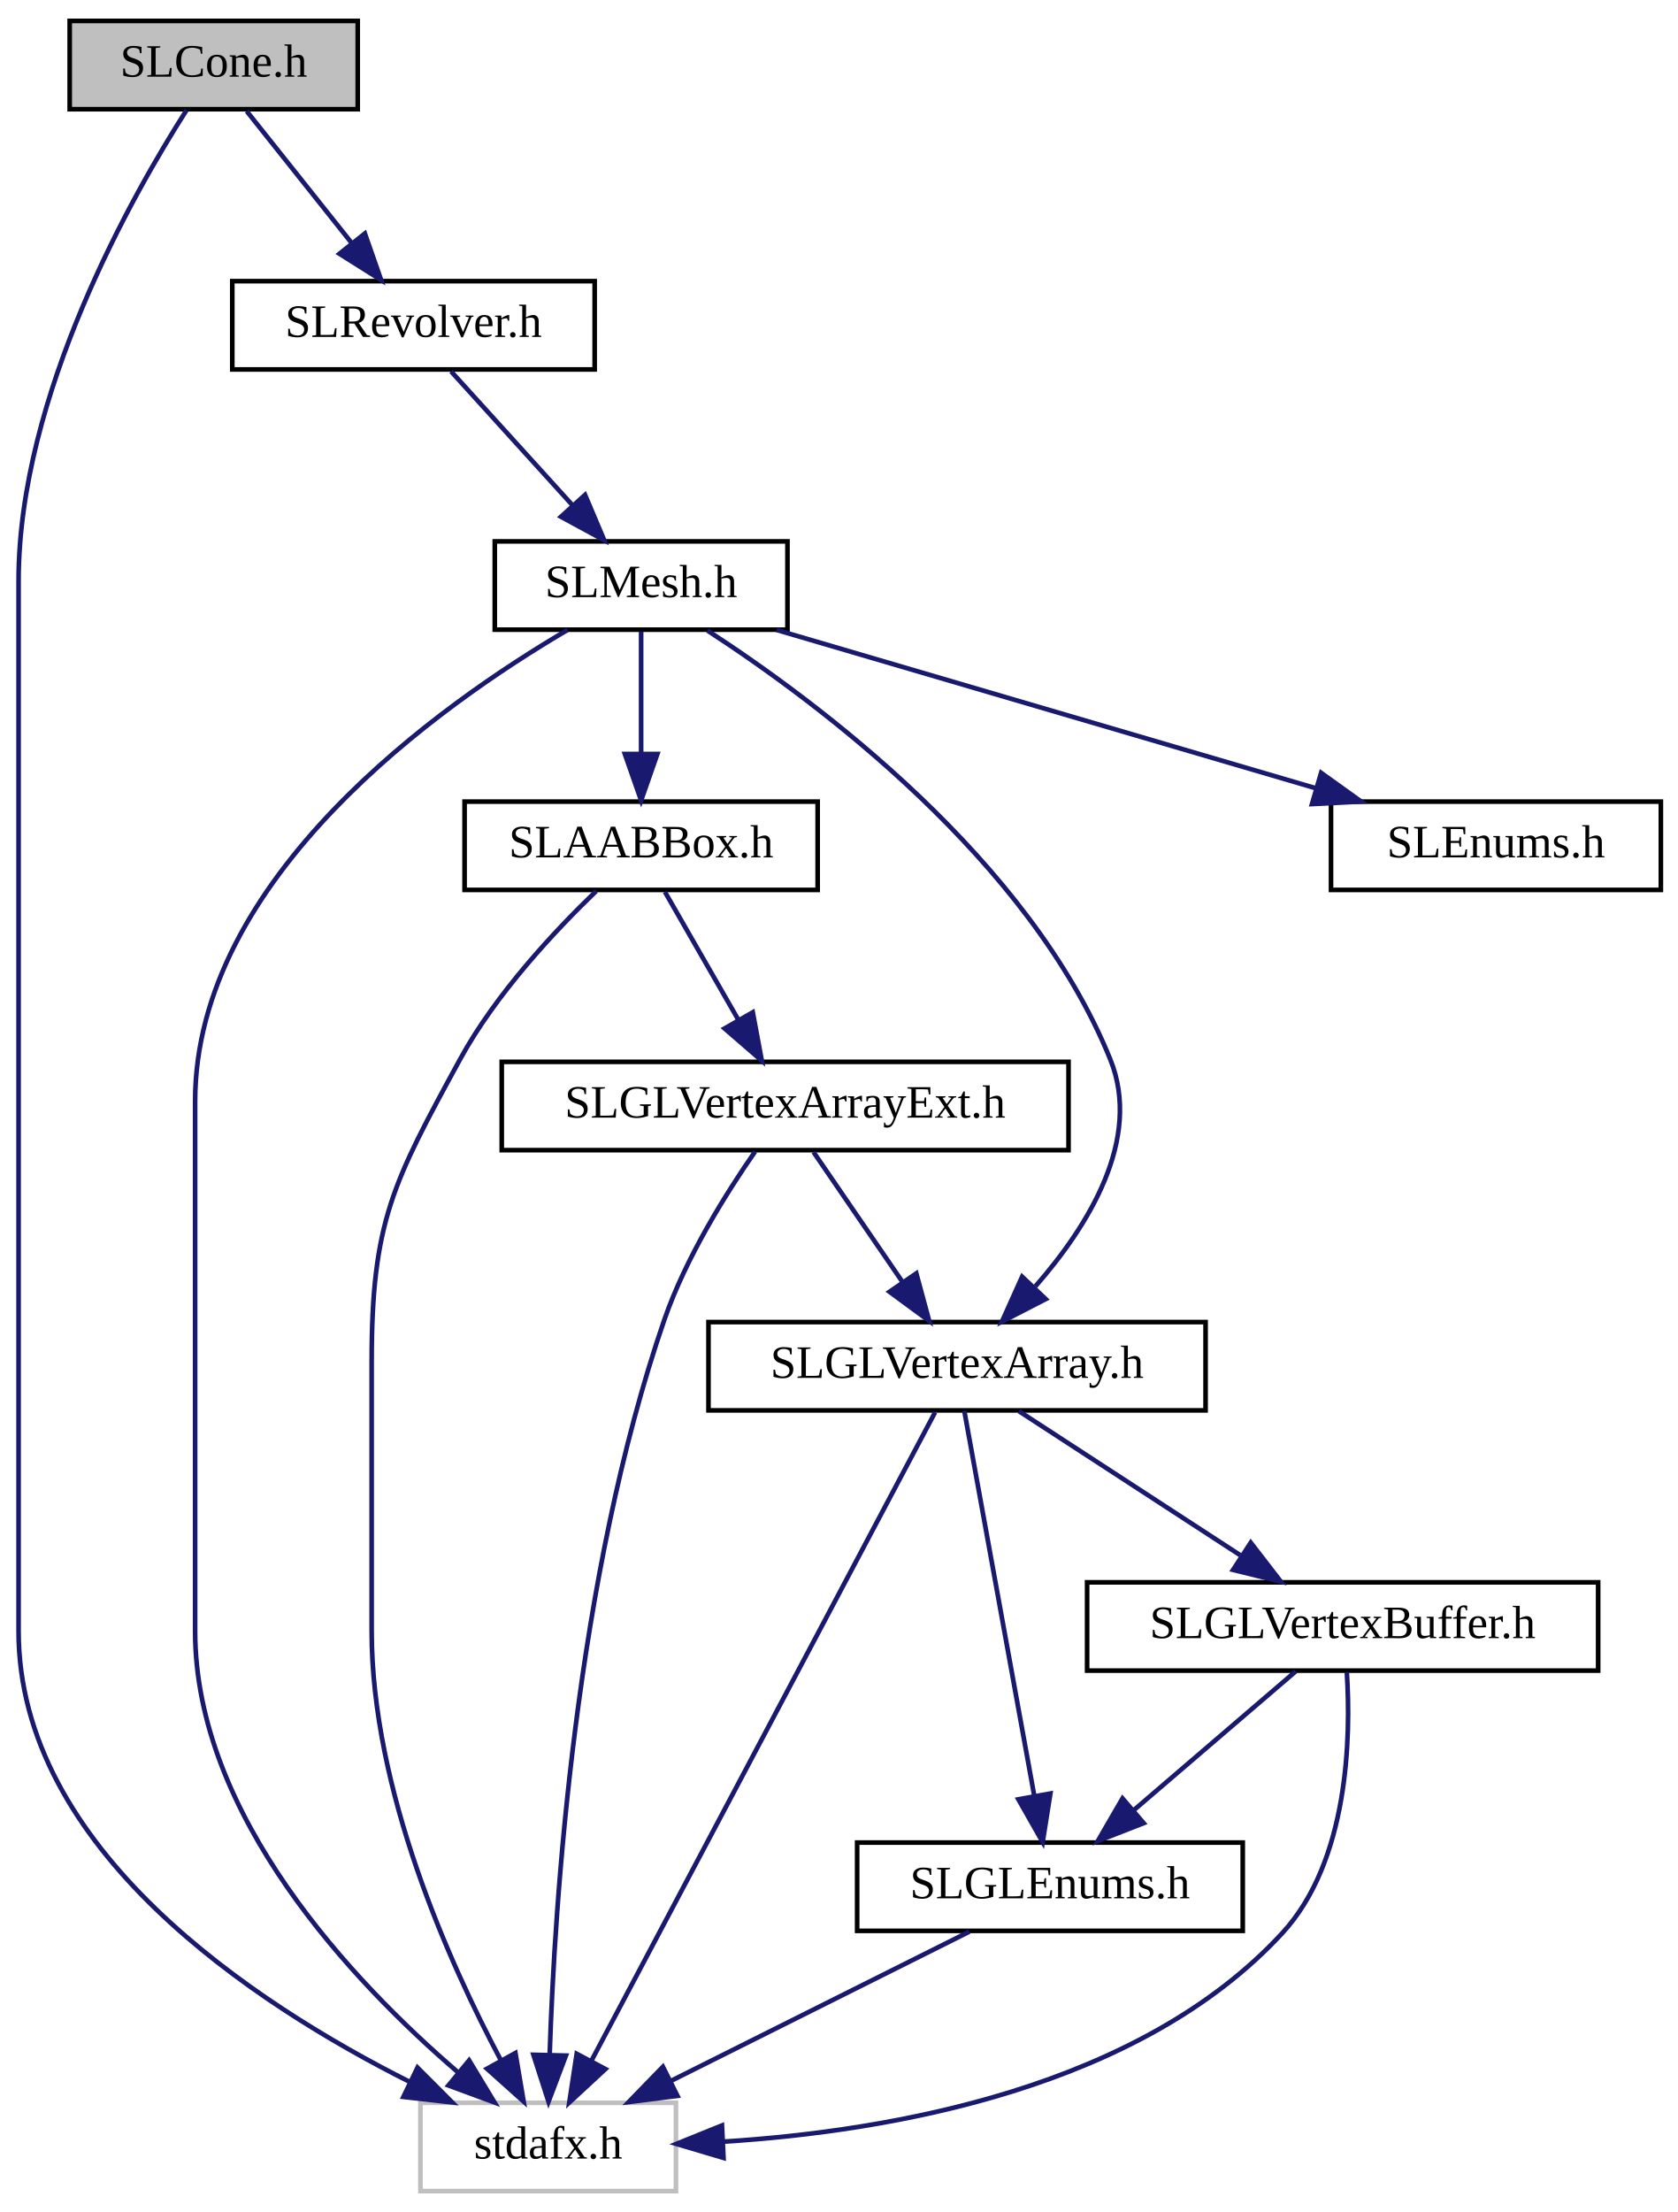
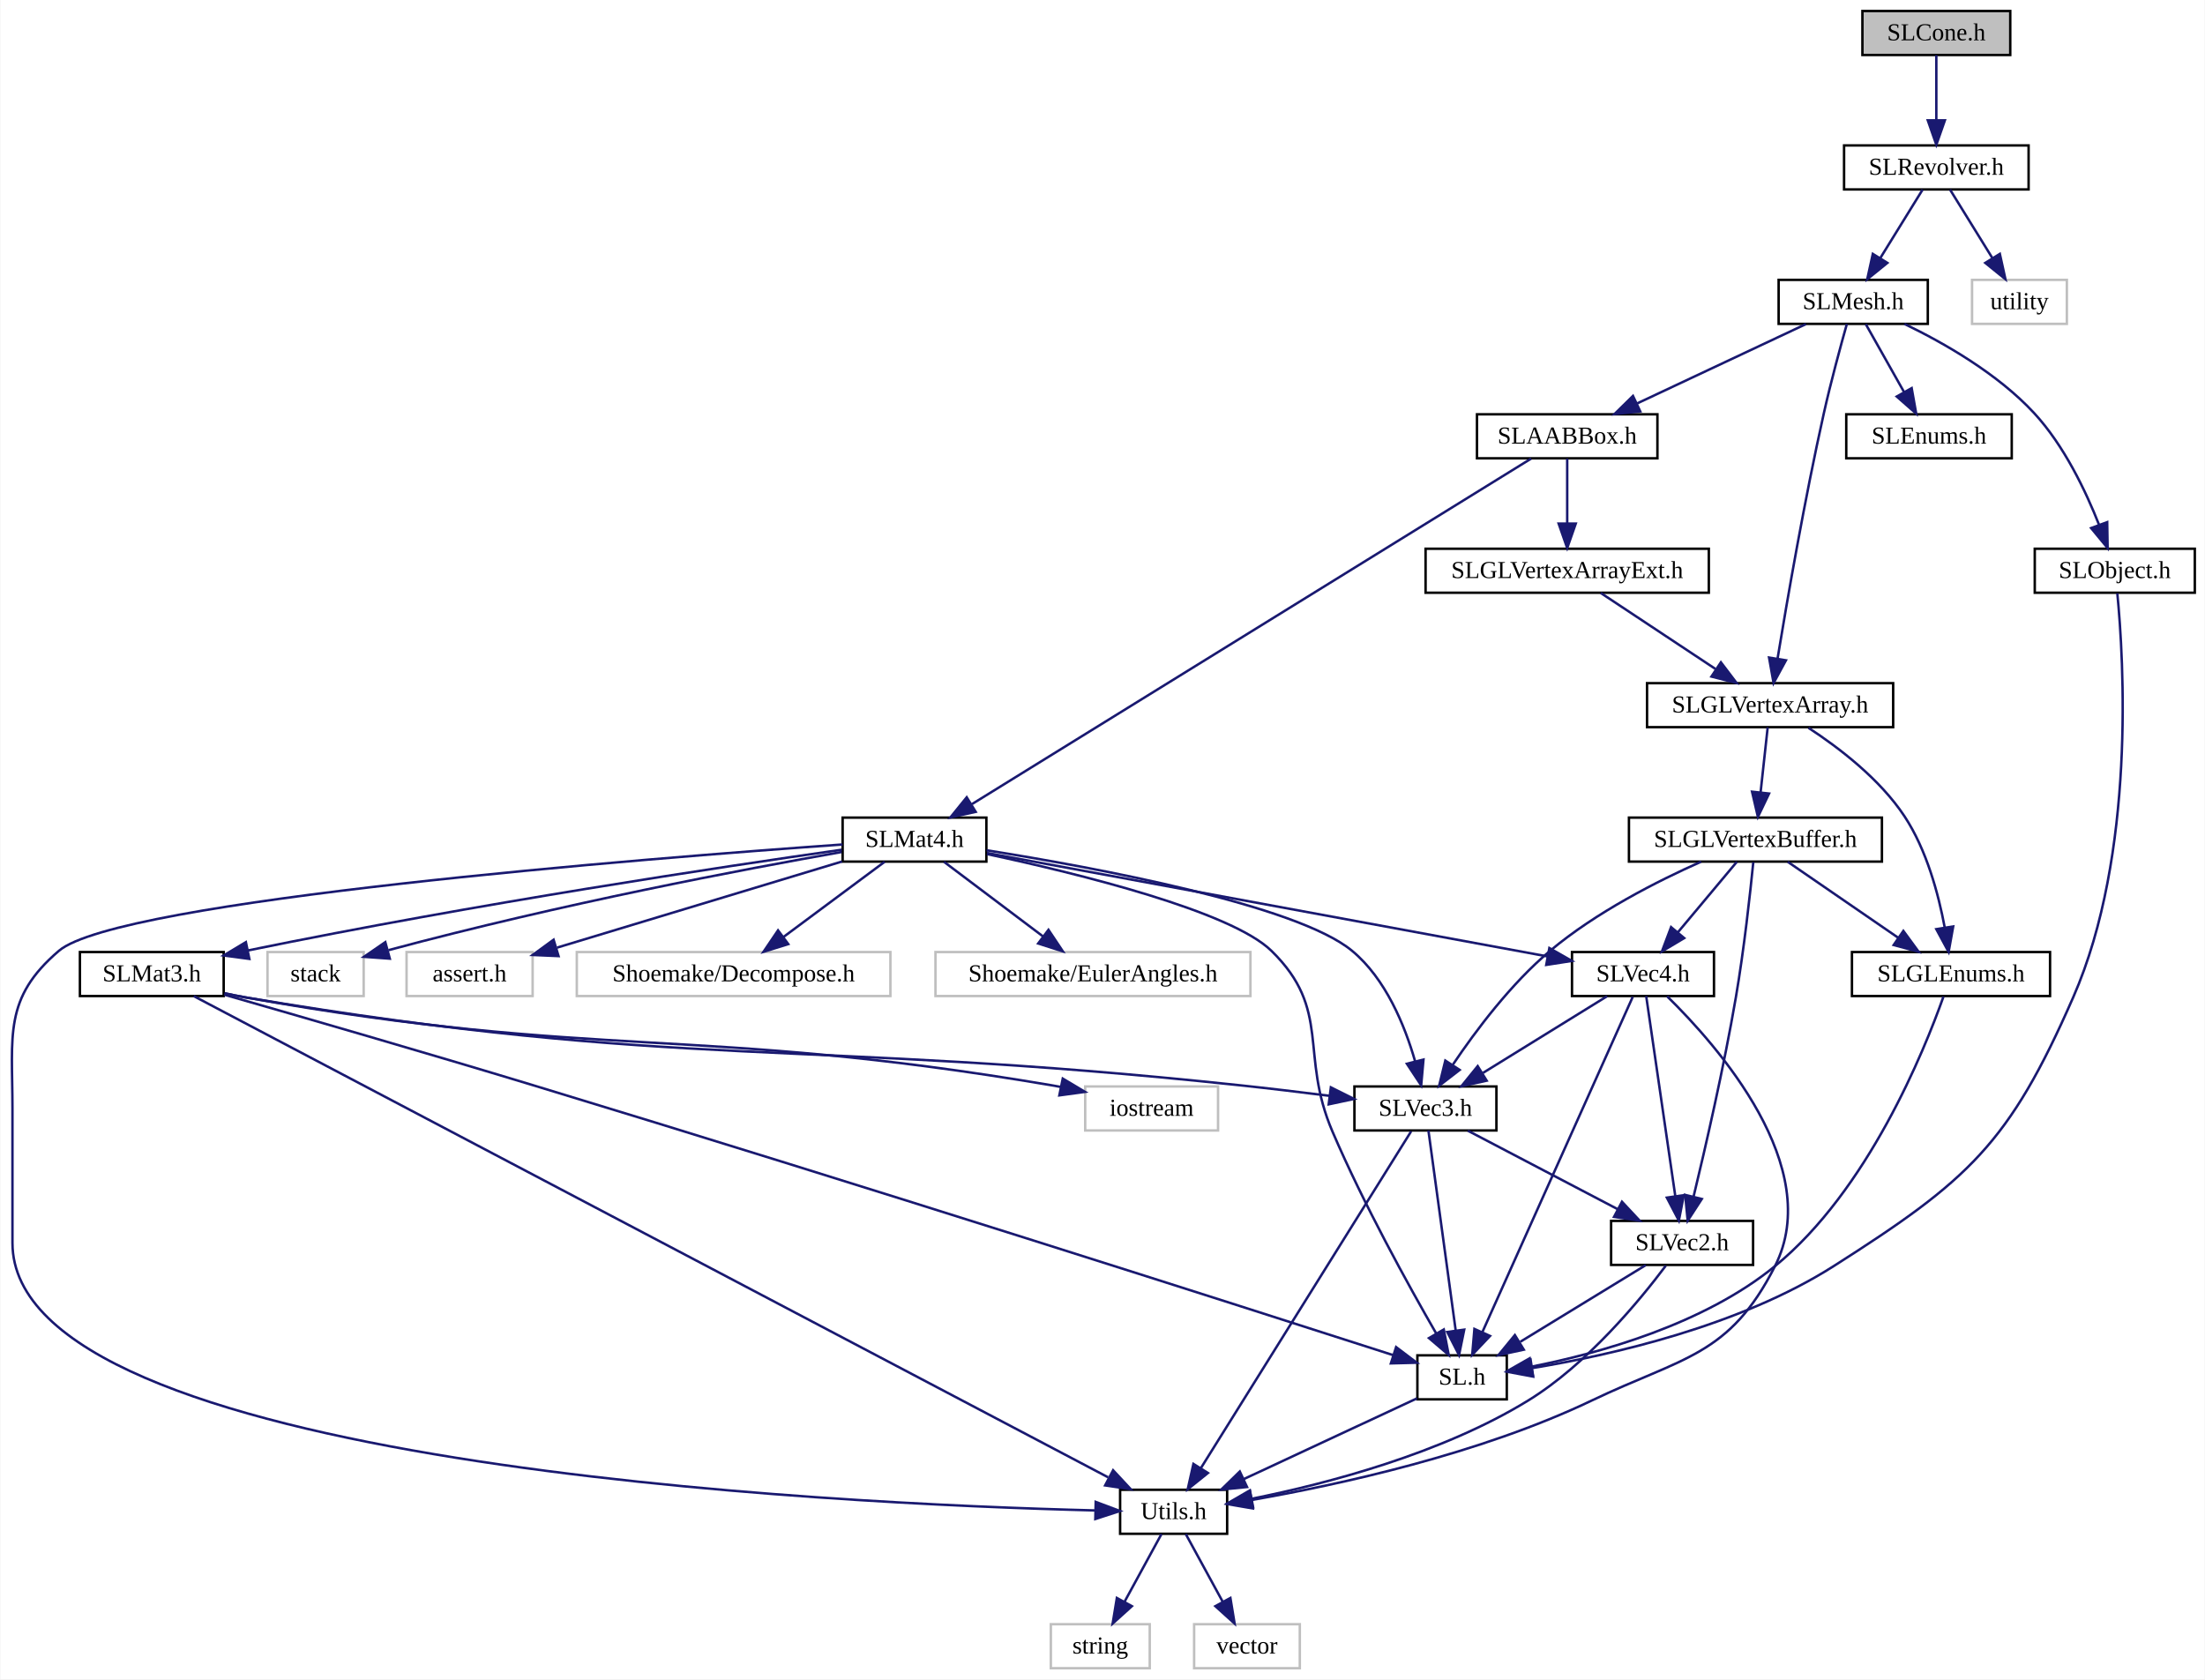
- <svg xmlns="http://www.w3.org/2000/svg" xmlns:xlink="http://www.w3.org/1999/xlink" width="361pt" height="476pt" viewBox="0.00 0.00 361.00 476.00">
-   <g id="graph1" class="graph" transform="scale(1 1) rotate(0) translate(4 472)">
-     <polygon fill="white" stroke="white" points="-4,5 -4,-472 358,-472 358,5 -4,5" />
+ <svg xmlns="http://www.w3.org/2000/svg" xmlns:xlink="http://www.w3.org/1999/xlink" width="902pt" height="687pt" viewBox="0.00 0.00 901.67 687.00">
+   <g id="graph0" class="graph" transform="scale(1 1) rotate(0) translate(4 683)">
+     <polygon fill="#ffffff" stroke="transparent" points="-4,4 -4,-683 897.668,-683 897.668,4 -4,4" />
    <g id="node1" class="node">
-       <polygon fill="#bfbfbf" stroke="black" points="11,-448.5 11,-467.5 73,-467.5 73,-448.5 11,-448.5" />
-       <text text-anchor="middle" x="42" y="-455.5" font-family="Arial.ttf" font-size="10.00">SLCone.h</text>
+       <g id="a_node1">
+         <a xlink:title=" ">
+           <polygon fill="#bfbfbf" stroke="#000000" points="757.693,-660.5 757.693,-678.5 818.17,-678.5 818.17,-660.5 757.693,-660.5" />
+           <text text-anchor="middle" x="787.931" y="-666.5" font-family="Arial.ttf" font-size="10.00" fill="#000000">SLCone.h</text>
+         </a>
+       </g>
+     </g>
+     <g id="node2" class="node">
+       <g id="a_node2">
+         <a xlink:href="_s_l_revolver_8h.html" target="_top" xlink:title=" ">
+           <polygon fill="#ffffff" stroke="#000000" points="750.19,-605.5 750.19,-623.5 825.673,-623.5 825.673,-605.5 750.19,-605.5" />
+           <text text-anchor="middle" x="787.931" y="-611.5" font-family="Arial.ttf" font-size="10.00" fill="#000000">SLRevolver.h</text>
+         </a>
+       </g>
+     </g>
+     <g id="edge1" class="edge">
+       <path fill="none" stroke="#191970" d="M787.931,-660.418C787.931,-653.216 787.931,-642.896 787.931,-633.863" />
+       <polygon fill="#191970" stroke="#191970" points="791.432,-633.779 787.931,-623.779 784.432,-633.779 791.432,-633.779" />
    </g>
    <g id="node3" class="node">
-       <polygon fill="white" stroke="#bfbfbf" points="86.5,-0.5 86.5,-19.5 141.5,-19.5 141.5,-0.5 86.5,-0.5" />
-       <text text-anchor="middle" x="114" y="-7.5" font-family="Arial.ttf" font-size="10.00">stdafx.h</text>
+       <g id="a_node3">
+         <a xlink:href="_s_l_mesh_8h.html" target="_top" xlink:title=" ">
+           <polygon fill="#ffffff" stroke="#000000" points="723.419,-550.5 723.419,-568.5 784.444,-568.5 784.444,-550.5 723.419,-550.5" />
+           <text text-anchor="middle" x="753.931" y="-556.5" font-family="Arial.ttf" font-size="10.00" fill="#000000">SLMesh.h</text>
+         </a>
+       </g>
    </g>
    <g id="edge2" class="edge">
-       <path fill="none" stroke="midnightblue" d="M36.16,-448.308C24.62,-430.261 0,-387.066 0,-347 0,-347 0,-347 0,-121 0,-74.115 50.551,-40.894 84.329,-23.93" />
-       <polygon fill="midnightblue" stroke="midnightblue" points="85.868,-27.074 93.356,-19.579 82.828,-20.769 85.868,-27.074" />
+       <path fill="none" stroke="#191970" d="M782.317,-605.418C777.62,-597.821 770.779,-586.753 764.989,-577.387" />
+       <polygon fill="#191970" stroke="#191970" points="767.903,-575.445 759.668,-568.779 761.949,-579.126 767.903,-575.445" />
+     </g>
+     <g id="node25" class="node">
+       <g id="a_node25">
+         <a xlink:title=" ">
+           <polygon fill="#ffffff" stroke="#bfbfbf" points="802.54,-550.5 802.54,-568.5 841.323,-568.5 841.323,-550.5 802.54,-550.5" />
+           <text text-anchor="middle" x="821.931" y="-556.5" font-family="Arial.ttf" font-size="10.00" fill="#000000">utility</text>
+         </a>
+       </g>
+     </g>
+     <g id="edge43" class="edge">
+       <path fill="none" stroke="#191970" d="M793.546,-605.418C798.242,-597.821 805.084,-586.753 810.874,-577.387" />
+       <polygon fill="#191970" stroke="#191970" points="813.914,-579.126 816.195,-568.779 807.96,-575.445 813.914,-579.126" />
+     </g>
+     <g id="node4" class="node">
+       <g id="a_node4">
+         <a xlink:href="_s_l_a_a_b_box_8h.html" target="_top" xlink:title=" ">
+           <polygon fill="#ffffff" stroke="#000000" points="600.025,-495.5 600.025,-513.5 673.838,-513.5 673.838,-495.5 600.025,-495.5" />
+           <text text-anchor="middle" x="636.931" y="-501.5" font-family="Arial.ttf" font-size="10.00" fill="#000000">SLAABBox.h</text>
+         </a>
+       </g>
+     </g>
+     <g id="edge3" class="edge">
+       <path fill="none" stroke="#191970" d="M734.611,-550.418C715.812,-541.581 687.023,-528.047 665.562,-517.959" />
+       <polygon fill="#191970" stroke="#191970" points="666.819,-514.682 656.28,-513.596 663.841,-521.017 666.819,-514.682" />
+     </g>
+     <g id="node6" class="node">
+       <g id="a_node6">
+         <a xlink:href="_s_l_g_l_vertex_array_8h.html" target="_top" xlink:title=" ">
+           <polygon fill="#ffffff" stroke="#000000" points="669.59,-385.5 669.59,-403.5 770.273,-403.5 770.273,-385.5 669.59,-385.5" />
+           <text text-anchor="middle" x="719.931" y="-391.5" font-family="Arial.ttf" font-size="10.00" fill="#000000">SLGLVertexArray.h</text>
+         </a>
+       </g>
+     </g>
+     <g id="edge40" class="edge">
+       <path fill="none" stroke="#191970" d="M751.338,-550.485C748.758,-541.341 744.783,-526.756 741.931,-514 734.06,-478.793 726.887,-437.296 722.993,-413.625" />
+       <polygon fill="#191970" stroke="#191970" points="726.413,-412.851 721.355,-403.542 719.504,-413.973 726.413,-412.851" />
+     </g>
+     <g id="node23" class="node">
+       <g id="a_node23">
+         <a xlink:href="_s_l_enums_8h.html" target="_top" xlink:title=" ">
+           <polygon fill="#ffffff" stroke="#000000" points="751.084,-495.5 751.084,-513.5 818.779,-513.5 818.779,-495.5 751.084,-495.5" />
+           <text text-anchor="middle" x="784.931" y="-501.5" font-family="Arial.ttf" font-size="10.00" fill="#000000">SLEnums.h</text>
+         </a>
+       </g>
+     </g>
+     <g id="edge39" class="edge">
+       <path fill="none" stroke="#191970" d="M759.05,-550.418C763.288,-542.9 769.441,-531.983 774.685,-522.68" />
+       <polygon fill="#191970" stroke="#191970" points="777.84,-524.21 779.701,-513.779 771.742,-520.772 777.84,-524.21" />
+     </g>
+     <g id="node24" class="node">
+       <g id="a_node24">
+         <a xlink:href="_s_l_object_8h.html" target="_top" xlink:title=" ">
+           <polygon fill="#ffffff" stroke="#000000" points="828.195,-440.5 828.195,-458.5 893.668,-458.5 893.668,-440.5 828.195,-440.5" />
+           <text text-anchor="middle" x="860.931" y="-446.5" font-family="Arial.ttf" font-size="10.00" fill="#000000">SLObject.h</text>
+         </a>
+       </g>
+     </g>
+     <g id="edge41" class="edge">
+       <path fill="none" stroke="#191970" d="M774.899,-550.472C791.017,-542.693 812.984,-530.168 827.931,-514 840.179,-500.752 849.062,-482.101 854.506,-468.26" />
+       <polygon fill="#191970" stroke="#191970" points="857.824,-469.377 857.997,-458.783 851.256,-466.957 857.824,-469.377" />
    </g>
    <g id="node5" class="node">
-       <a xlink:href="_s_l_revolver_8h.html" target="_top" xlink:title="SLRevolver.h">
-         <polygon fill="white" stroke="black" points="46,-392.5 46,-411.5 124,-411.5 124,-392.5 46,-392.5" />
-         <text text-anchor="middle" x="85" y="-399.5" font-family="Arial.ttf" font-size="10.00">SLRevolver.h</text>
-       </a>
+       <g id="a_node5">
+         <a xlink:href="_s_l_g_l_vertex_array_ext_8h.html" target="_top" xlink:title=" ">
+           <polygon fill="#ffffff" stroke="#000000" points="578.997,-440.5 578.997,-458.5 694.865,-458.5 694.865,-440.5 578.997,-440.5" />
+           <text text-anchor="middle" x="636.931" y="-446.5" font-family="Arial.ttf" font-size="10.00" fill="#000000">SLGLVertexArrayExt.h</text>
+         </a>
+       </g>
    </g>
    <g id="edge4" class="edge">
-       <path fill="none" stroke="midnightblue" d="M49.101,-448.083C55.237,-440.377 64.27,-429.033 71.739,-419.653" />
-       <polygon fill="midnightblue" stroke="midnightblue" points="74.54,-421.754 78.031,-411.751 69.064,-417.394 74.54,-421.754" />
+       <path fill="none" stroke="#191970" d="M636.931,-495.418C636.931,-488.216 636.931,-477.896 636.931,-468.863" />
+       <polygon fill="#191970" stroke="#191970" points="640.432,-468.779 636.931,-458.779 633.432,-468.779 640.432,-468.779" />
+     </g>
+     <g id="node16" class="node">
+       <g id="a_node16">
+         <a xlink:href="_s_l_mat4_8h.html" target="_top" xlink:title=" ">
+           <polygon fill="#ffffff" stroke="#000000" points="340.53,-330.5 340.53,-348.5 399.333,-348.5 399.333,-330.5 340.53,-330.5" />
+           <text text-anchor="middle" x="369.931" y="-336.5" font-family="Arial.ttf" font-size="10.00" fill="#000000">SLMat4.h</text>
+         </a>
+       </g>
+     </g>
+     <g id="edge25" class="edge">
+       <path fill="none" stroke="#191970" d="M622.196,-495.394C578.159,-468.18 447.269,-387.293 393.447,-354.032" />
+       <polygon fill="#191970" stroke="#191970" points="394.968,-350.858 384.621,-348.578 391.288,-356.812 394.968,-350.858" />
+     </g>
+     <g id="edge5" class="edge">
+       <path fill="none" stroke="#191970" d="M650.637,-440.418C663.372,-431.979 682.571,-419.257 697.533,-409.343" />
+       <polygon fill="#191970" stroke="#191970" points="699.803,-412.037 706.205,-403.596 695.936,-406.202 699.803,-412.037" />
    </g>
    <g id="node7" class="node">
-       <a xlink:href="_s_l_mesh_8h.html" target="_top" xlink:title="SLMesh.h">
-         <polygon fill="white" stroke="black" points="102.5,-336.5 102.5,-355.5 165.5,-355.5 165.5,-336.5 102.5,-336.5" />
-         <text text-anchor="middle" x="134" y="-343.5" font-family="Arial.ttf" font-size="10.00">SLMesh.h</text>
-       </a>
+       <g id="a_node7">
+         <a xlink:href="_s_l_g_l_enums_8h.html" target="_top" xlink:title=" ">
+           <polygon fill="#ffffff" stroke="#000000" points="753.414,-275.5 753.414,-293.5 834.448,-293.5 834.448,-275.5 753.414,-275.5" />
+           <text text-anchor="middle" x="793.931" y="-281.5" font-family="Arial.ttf" font-size="10.00" fill="#000000">SLGLEnums.h</text>
+         </a>
+       </g>
    </g>
    <g id="edge6" class="edge">
-       <path fill="none" stroke="midnightblue" d="M93.091,-392.083C100.155,-384.298 110.588,-372.801 119.149,-363.367" />
-       <polygon fill="midnightblue" stroke="midnightblue" points="121.931,-365.509 126.059,-355.751 116.747,-360.805 121.931,-365.509" />
+       <path fill="none" stroke="#191970" d="M735.647,-385.214C748.029,-377.126 764.833,-364.311 774.931,-349 783.97,-335.296 788.812,-317.185 791.34,-303.644" />
+       <polygon fill="#191970" stroke="#191970" points="794.832,-303.969 792.961,-293.541 787.921,-302.86 794.832,-303.969" />
+     </g>
+     <g id="node12" class="node">
+       <g id="a_node12">
+         <a xlink:href="_s_l_g_l_vertex_buffer_8h.html" target="_top" xlink:title=" ">
+           <polygon fill="#ffffff" stroke="#000000" points="662.189,-330.5 662.189,-348.5 765.674,-348.5 765.674,-330.5 662.189,-330.5" />
+           <text text-anchor="middle" x="713.931" y="-336.5" font-family="Arial.ttf" font-size="10.00" fill="#000000">SLGLVertexBuffer.h</text>
+         </a>
+       </g>
+     </g>
+     <g id="edge11" class="edge">
+       <path fill="none" stroke="#191970" d="M718.941,-385.418C718.155,-378.216 717.029,-367.896 716.044,-358.863" />
+       <polygon fill="#191970" stroke="#191970" points="719.508,-358.341 714.944,-348.779 712.549,-359.1 719.508,-358.341" />
+     </g>
+     <g id="node8" class="node">
+       <g id="a_node8">
+         <a xlink:href="_s_l_8h.html" target="_top" xlink:title=" ">
+           <polygon fill="#ffffff" stroke="#000000" points="575.646,-110.5 575.646,-128.5 612.217,-128.5 612.217,-110.5 575.646,-110.5" />
+           <text text-anchor="middle" x="593.931" y="-116.5" font-family="Arial.ttf" font-size="10.00" fill="#000000">SL.h</text>
+         </a>
+       </g>
+     </g>
+     <g id="edge7" class="edge">
+       <path fill="none" stroke="#191970" d="M790.847,-275.255C782.971,-253.023 760.008,-196.109 721.931,-165 692.781,-141.183 650.223,-129.378 622.308,-123.865" />
+       <polygon fill="#191970" stroke="#191970" points="622.851,-120.406 612.385,-122.048 621.591,-127.291 622.851,-120.406" />
+     </g>
+     <g id="node9" class="node">
+       <g id="a_node9">
+         <a xlink:href="_utils_8h.html" target="_top" xlink:title=" ">
+           <polygon fill="#ffffff" stroke="#000000" points="454.04,-55.5 454.04,-73.5 497.823,-73.5 497.823,-55.5 454.04,-55.5" />
+           <text text-anchor="middle" x="475.931" y="-61.5" font-family="Arial.ttf" font-size="10.00" fill="#000000">Utils.h</text>
+         </a>
+       </g>
    </g>
    <g id="edge8" class="edge">
-       <path fill="none" stroke="midnightblue" d="M118.148,-336.439C90.881,-320.425 38,-283.16 38,-235 38,-235 38,-235 38,-121 38,-81.276 71.964,-45.505 94.482,-26.154" />
-       <polygon fill="midnightblue" stroke="midnightblue" points="96.975,-28.634 102.457,-19.567 92.518,-23.236 96.975,-28.634" />
+       <path fill="none" stroke="#191970" d="M575.494,-110.906C556.522,-102.064 526.705,-88.166 504.642,-77.882" />
+       <polygon fill="#191970" stroke="#191970" points="505.959,-74.635 495.417,-73.582 503.002,-80.979 505.959,-74.635" />
    </g>
    <g id="node10" class="node">
-       <a xlink:href="_s_l_a_a_b_box_8h.html" target="_top" xlink:title="SLAABBox.h">
-         <polygon fill="white" stroke="black" points="96,-280.5 96,-299.5 172,-299.5 172,-280.5 96,-280.5" />
-         <text text-anchor="middle" x="134" y="-287.5" font-family="Arial.ttf" font-size="10.00">SLAABBox.h</text>
-       </a>
+       <g id="a_node10">
+         <a xlink:title=" ">
+           <polygon fill="#ffffff" stroke="#bfbfbf" points="425.705,-.5 425.705,-18.5 466.158,-18.5 466.158,-.5 425.705,-.5" />
+           <text text-anchor="middle" x="445.931" y="-6.5" font-family="Arial.ttf" font-size="10.00" fill="#000000">string</text>
+         </a>
+       </g>
+     </g>
+     <g id="edge9" class="edge">
+       <path fill="none" stroke="#191970" d="M470.978,-55.418C466.877,-47.9 460.922,-36.983 455.848,-27.68" />
+       <polygon fill="#191970" stroke="#191970" points="458.854,-25.882 450.993,-18.779 452.709,-29.234 458.854,-25.882" />
+     </g>
+     <g id="node11" class="node">
+       <g id="a_node11">
+         <a xlink:title=" ">
+           <polygon fill="#ffffff" stroke="#bfbfbf" points="484.316,-.5 484.316,-18.5 527.547,-18.5 527.547,-.5 484.316,-.5" />
+           <text text-anchor="middle" x="505.931" y="-6.5" font-family="Arial.ttf" font-size="10.00" fill="#000000">vector</text>
+         </a>
+       </g>
    </g>
    <g id="edge10" class="edge">
-       <path fill="none" stroke="midnightblue" d="M134,-336.083C134,-329.006 134,-318.861 134,-309.986" />
-       <polygon fill="midnightblue" stroke="midnightblue" points="137.5,-309.751 134,-299.751 130.5,-309.751 137.5,-309.751" />
-     </g>
-     <g id="node16" class="node">
-       <a xlink:href="_s_l_g_l_vertex_array_8h.html" target="_top" xlink:title="SLGLVertexArray.h">
-         <polygon fill="white" stroke="black" points="148.5,-168.5 148.5,-187.5 255.5,-187.5 255.5,-168.5 148.5,-168.5" />
-         <text text-anchor="middle" x="202" y="-175.5" font-family="Arial.ttf" font-size="10.00">SLGLVertexArray.h</text>
-       </a>
+       <path fill="none" stroke="#191970" d="M480.885,-55.418C484.986,-47.9 490.941,-36.983 496.015,-27.68" />
+       <polygon fill="#191970" stroke="#191970" points="499.154,-29.234 500.87,-18.779 493.009,-25.882 499.154,-29.234" />
+     </g>
+     <g id="edge12" class="edge">
+       <path fill="none" stroke="#191970" d="M727.142,-330.418C739.417,-321.979 757.921,-309.257 772.342,-299.343" />
+       <polygon fill="#191970" stroke="#191970" points="774.444,-302.145 780.701,-293.596 770.478,-296.377 774.444,-302.145" />
+     </g>
+     <g id="node13" class="node">
+       <g id="a_node13">
+         <a xlink:href="_s_l_vec2_8h.html" target="_top" xlink:title=" ">
+           <polygon fill="#ffffff" stroke="#000000" points="654.891,-165.5 654.891,-183.5 712.971,-183.5 712.971,-165.5 654.891,-165.5" />
+           <text text-anchor="middle" x="683.931" y="-171.5" font-family="Arial.ttf" font-size="10.00" fill="#000000">SLVec2.h</text>
+         </a>
+       </g>
+     </g>
+     <g id="edge13" class="edge">
+       <path fill="none" stroke="#191970" d="M713.057,-330.275C711.806,-317.721 709.28,-294.575 705.931,-275 701.026,-246.331 693.46,-213.469 688.602,-193.35" />
+       <polygon fill="#191970" stroke="#191970" points="691.991,-192.473 686.216,-183.59 685.191,-194.136 691.991,-192.473" />
+     </g>
+     <g id="node14" class="node">
+       <g id="a_node14">
+         <a xlink:href="_s_l_vec3_8h.html" target="_top" xlink:title=" ">
+           <polygon fill="#ffffff" stroke="#000000" points="549.891,-220.5 549.891,-238.5 607.971,-238.5 607.971,-220.5 549.891,-220.5" />
+           <text text-anchor="middle" x="578.931" y="-226.5" font-family="Arial.ttf" font-size="10.00" fill="#000000">SLVec3.h</text>
+         </a>
+       </g>
+     </g>
+     <g id="edge16" class="edge">
+       <path fill="none" stroke="#191970" d="M691.727,-330.473C673.859,-322.535 648.72,-309.796 629.931,-294 613.951,-280.565 599.584,-261.429 590.203,-247.492" />
+       <polygon fill="#191970" stroke="#191970" points="592.937,-245.276 584.547,-238.807 587.072,-249.096 592.937,-245.276" />
+     </g>
+     <g id="node15" class="node">
+       <g id="a_node15">
+         <a xlink:href="_s_l_vec4_8h.html" target="_top" xlink:title=" ">
+           <polygon fill="#ffffff" stroke="#000000" points="638.891,-275.5 638.891,-293.5 696.971,-293.5 696.971,-275.5 638.891,-275.5" />
+           <text text-anchor="middle" x="667.931" y="-281.5" font-family="Arial.ttf" font-size="10.00" fill="#000000">SLVec4.h</text>
+         </a>
+       </g>
+     </g>
+     <g id="edge20" class="edge">
+       <path fill="none" stroke="#191970" d="M706.335,-330.418C699.783,-322.583 690.143,-311.058 682.161,-301.514" />
+       <polygon fill="#191970" stroke="#191970" points="684.793,-299.205 675.692,-293.779 679.423,-303.696 684.793,-299.205" />
+     </g>
+     <g id="edge14" class="edge">
+       <path fill="none" stroke="#191970" d="M669.07,-165.418C655.13,-156.899 634.049,-144.017 617.761,-134.063" />
+       <polygon fill="#191970" stroke="#191970" points="619.173,-130.824 608.815,-128.596 615.523,-136.797 619.173,-130.824" />
+     </g>
+     <g id="edge15" class="edge">
+       <path fill="none" stroke="#191970" d="M677.268,-165.184C666.809,-151.218 645.21,-124.906 620.931,-110 585.532,-88.267 538.833,-76.056 508.12,-69.876" />
+       <polygon fill="#191970" stroke="#191970" points="508.447,-66.375 497.968,-67.935 507.133,-73.25 508.447,-66.375" />
+     </g>
+     <g id="edge17" class="edge">
+       <path fill="none" stroke="#191970" d="M580.159,-220.498C582.587,-202.691 588.051,-162.623 591.32,-138.651" />
+       <polygon fill="#191970" stroke="#191970" points="594.804,-139.007 592.687,-128.626 587.868,-138.061 594.804,-139.007" />
+     </g>
+     <g id="edge19" class="edge">
+       <path fill="none" stroke="#191970" d="M573.098,-220.156C556.527,-193.61 508.96,-117.41 487.128,-82.437" />
+       <polygon fill="#191970" stroke="#191970" points="489.965,-80.371 481.7,-73.741 484.027,-84.078 489.965,-80.371" />
+     </g>
+     <g id="edge18" class="edge">
+       <path fill="none" stroke="#191970" d="M596.27,-220.418C612.913,-211.7 638.281,-198.412 657.452,-188.37" />
+       <polygon fill="#191970" stroke="#191970" points="659.333,-191.336 666.567,-183.596 656.085,-185.135 659.333,-191.336" />
+     </g>
+     <g id="edge21" class="edge">
+       <path fill="none" stroke="#191970" d="M663.741,-275.156C651.886,-248.724 617.952,-173.06 602.178,-137.887" />
+       <polygon fill="#191970" stroke="#191970" points="605.362,-136.434 598.076,-128.741 598.975,-139.298 605.362,-136.434" />
+     </g>
+     <g id="edge24" class="edge">
+       <path fill="none" stroke="#191970" d="M677.816,-275.376C698.421,-255.206 742.41,-205.413 721.931,-165 703.247,-128.128 684.216,-127.846 646.931,-110 601.227,-88.125 543.433,-75.55 508.1,-69.372" />
+       <polygon fill="#191970" stroke="#191970" points="508.336,-65.863 497.894,-67.657 507.175,-72.766 508.336,-65.863" />
+     </g>
+     <g id="edge22" class="edge">
+       <path fill="none" stroke="#191970" d="M669.241,-275.498C671.831,-257.691 677.659,-217.623 681.146,-193.651" />
+       <polygon fill="#191970" stroke="#191970" points="684.628,-194.026 682.604,-183.626 677.701,-193.018 684.628,-194.026" />
+     </g>
+     <g id="edge23" class="edge">
+       <path fill="none" stroke="#191970" d="M653.235,-275.418C639.45,-266.899 618.604,-254.017 602.496,-244.063" />
+       <polygon fill="#191970" stroke="#191970" points="603.996,-240.875 593.65,-238.596 600.317,-246.83 603.996,-240.875" />
+     </g>
+     <g id="edge26" class="edge">
+       <path fill="none" stroke="#191970" d="M399.54,-333.592C437.188,-325.533 499.311,-310.231 515.931,-294 540.768,-269.745 527.236,-251.899 540.931,-220 553.714,-190.229 571.911,-157.289 583.313,-137.502" />
+       <polygon fill="#191970" stroke="#191970" points="586.444,-139.081 588.452,-128.678 580.395,-135.558 586.444,-139.081" />
+     </g>
+     <g id="edge28" class="edge">
+       <path fill="none" stroke="#191970" d="M340.475,-337.504C260.592,-331.838 44.191,-314.717 19.931,-294 -2.794,-274.593 .931,-259.385 .931,-229.5 .931,-229.5 .931,-229.5 .931,-174.5 .931,-83.354 337.071,-67.714 443.811,-65.045" />
+       <polygon fill="#191970" stroke="#191970" points="444.056,-68.541 453.974,-64.814 443.897,-61.542 444.056,-68.541" />
+     </g>
+     <g id="edge34" class="edge">
+       <path fill="none" stroke="#191970" d="M399.42,-335.137C444.133,-328.013 526.283,-312.776 548.931,-294 562.72,-282.569 570.514,-263.388 574.68,-248.908" />
+       <polygon fill="#191970" stroke="#191970" points="578.138,-249.51 577.198,-238.957 571.352,-247.793 578.138,-249.51" />
+     </g>
+     <g id="edge35" class="edge">
+       <path fill="none" stroke="#191970" d="M399.594,-334.025C453.73,-324.034 568.521,-302.848 628.915,-291.701" />
+       <polygon fill="#191970" stroke="#191970" points="629.629,-295.128 638.828,-289.871 628.359,-288.245 629.629,-295.128" />
+     </g>
+     <g id="node17" class="node">
+       <g id="a_node17">
+         <a xlink:title=" ">
+           <polygon fill="#ffffff" stroke="#bfbfbf" points="105.261,-275.5 105.261,-293.5 144.601,-293.5 144.601,-275.5 105.261,-275.5" />
+           <text text-anchor="middle" x="124.931" y="-281.5" font-family="Arial.ttf" font-size="10.00" fill="#000000">stack</text>
+         </a>
+       </g>
+     </g>
+     <g id="edge27" class="edge">
+       <path fill="none" stroke="#191970" d="M340.179,-334.435C300.006,-327.343 226.054,-313.397 154.763,-294.277" />
+       <polygon fill="#191970" stroke="#191970" points="155.293,-290.794 144.725,-291.545 153.455,-297.548 155.293,-290.794" />
+     </g>
+     <g id="node18" class="node">
+       <g id="a_node18">
+         <a xlink:href="_s_l_mat3_8h.html" target="_top" xlink:title=" ">
+           <polygon fill="#ffffff" stroke="#000000" points="28.53,-275.5 28.53,-293.5 87.333,-293.5 87.333,-275.5 28.53,-275.5" />
+           <text text-anchor="middle" x="57.931" y="-281.5" font-family="Arial.ttf" font-size="10.00" fill="#000000">SLMat3.h</text>
+         </a>
+       </g>
+     </g>
+     <g id="edge29" class="edge">
+       <path fill="none" stroke="#191970" d="M340.188,-335.362C291.452,-328.408 191.369,-313.408 97.298,-294.159" />
+       <polygon fill="#191970" stroke="#191970" points="97.838,-290.696 87.336,-292.099 96.421,-297.551 97.838,-290.696" />
+     </g>
+     <g id="node20" class="node">
+       <g id="a_node20">
+         <a xlink:title=" ">
+           <polygon fill="#ffffff" stroke="#bfbfbf" points="162.146,-275.5 162.146,-293.5 213.717,-293.5 213.717,-275.5 162.146,-275.5" />
+           <text text-anchor="middle" x="187.931" y="-281.5" font-family="Arial.ttf" font-size="10.00" fill="#000000">assert.h</text>
+         </a>
+       </g>
+     </g>
+     <g id="edge36" class="edge">
+       <path fill="none" stroke="#191970" d="M340.285,-330.541C308.427,-320.913 257.791,-305.611 223.733,-295.319" />
+       <polygon fill="#191970" stroke="#191970" points="224.32,-291.84 213.735,-292.298 222.295,-298.541 224.32,-291.84" />
+     </g>
+     <g id="node21" class="node">
+       <g id="a_node21">
+         <a xlink:title=" ">
+           <polygon fill="#ffffff" stroke="#bfbfbf" points="231.789,-275.5 231.789,-293.5 360.074,-293.5 360.074,-275.5 231.789,-275.5" />
+           <text text-anchor="middle" x="295.931" y="-281.5" font-family="Arial.ttf" font-size="10.00" fill="#000000">Shoemake/Decompose.h</text>
+         </a>
+       </g>
+     </g>
+     <g id="edge37" class="edge">
+       <path fill="none" stroke="#191970" d="M357.712,-330.418C346.464,-322.058 329.563,-309.497 316.28,-299.624" />
+       <polygon fill="#191970" stroke="#191970" points="318.283,-296.752 308.169,-293.596 314.107,-302.37 318.283,-296.752" />
+     </g>
+     <g id="node22" class="node">
+       <g id="a_node22">
+         <a xlink:title=" ">
+           <polygon fill="#ffffff" stroke="#bfbfbf" points="378.508,-275.5 378.508,-293.5 507.355,-293.5 507.355,-275.5 378.508,-275.5" />
+           <text text-anchor="middle" x="442.931" y="-281.5" font-family="Arial.ttf" font-size="10.00" fill="#000000">Shoemake/EulerAngles.h</text>
+         </a>
+       </g>
+     </g>
+     <g id="edge38" class="edge">
+       <path fill="none" stroke="#191970" d="M381.986,-330.418C393.015,-322.108 409.555,-309.647 422.622,-299.801" />
+       <polygon fill="#191970" stroke="#191970" points="424.734,-302.592 430.615,-293.779 420.522,-297.002 424.734,-302.592" />
+     </g>
+     <g id="edge30" class="edge">
+       <path fill="none" stroke="#191970" d="M87.602,-276.046C119.026,-267.045 170.057,-252.295 213.931,-239 345.904,-199.008 502.832,-148.816 565.772,-128.577" />
+       <polygon fill="#191970" stroke="#191970" points="566.942,-131.877 575.389,-125.482 564.798,-125.213 566.942,-131.877" />
+     </g>
+     <g id="edge31" class="edge">
+       <path fill="none" stroke="#191970" d="M75.097,-275.466C139.92,-241.348 370.139,-120.18 449.113,-78.615" />
+       <polygon fill="#191970" stroke="#191970" points="451.172,-81.487 458.391,-73.732 447.912,-75.292 451.172,-81.487" />
    </g>
    <g id="edge32" class="edge">
-       <path fill="none" stroke="midnightblue" d="M148.274,-336.315C171.752,-321.073 217.644,-287.002 235,-244 241.916,-226.864 230.207,-208.129 218.869,-195.195" />
-       <polygon fill="midnightblue" stroke="midnightblue" points="221.093,-192.454 211.672,-187.608 216.015,-197.271 221.093,-192.454" />
-     </g>
-     <g id="node27" class="node">
-       <a xlink:href="_s_l_enums_8h.html" target="_top" xlink:title="SLEnums.h">
-         <polygon fill="white" stroke="black" points="282.5,-280.5 282.5,-299.5 353.5,-299.5 353.5,-280.5 282.5,-280.5" />
-         <text text-anchor="middle" x="318" y="-287.5" font-family="Arial.ttf" font-size="10.00">SLEnums.h</text>
-       </a>
-     </g>
-     <g id="edge34" class="edge">
-       <path fill="none" stroke="midnightblue" d="M163.155,-336.444C194.513,-327.241 244.531,-312.562 279.197,-302.388" />
-       <polygon fill="midnightblue" stroke="midnightblue" points="280.371,-305.691 288.981,-299.516 278.4,-298.974 280.371,-305.691" />
-     </g>
-     <g id="edge12" class="edge">
-       <path fill="none" stroke="midnightblue" d="M124.331,-280.247C115.514,-271.772 102.721,-258.159 95,-244 80.591,-217.576 76,-209.098 76,-179 76,-179 76,-179 76,-121 76,-86.813 92.6,-49.764 103.857,-28.571" />
-       <polygon fill="midnightblue" stroke="midnightblue" points="106.947,-30.215 108.716,-19.769 100.819,-26.832 106.947,-30.215" />
-     </g>
-     <g id="node13" class="node">
-       <a xlink:href="_s_l_g_l_vertex_array_ext_8h.html" target="_top" xlink:title="SLGLVertexArrayExt.h">
-         <polygon fill="white" stroke="black" points="104,-224.5 104,-243.5 226,-243.5 226,-224.5 104,-224.5" />
-         <text text-anchor="middle" x="165" y="-231.5" font-family="Arial.ttf" font-size="10.00">SLGLVertexArrayExt.h</text>
-       </a>
-     </g>
-     <g id="edge14" class="edge">
-       <path fill="none" stroke="midnightblue" d="M139.119,-280.083C143.408,-272.613 149.658,-261.724 154.942,-252.52" />
-       <polygon fill="midnightblue" stroke="midnightblue" points="158.033,-254.166 159.976,-243.751 151.962,-250.681 158.033,-254.166" />
-     </g>
-     <g id="edge16" class="edge">
-       <path fill="none" stroke="midnightblue" d="M158.53,-224.19C152.463,-215.46 143.648,-201.477 139,-188 119.902,-132.625 115.375,-62.688 114.315,-29.764" />
-       <polygon fill="midnightblue" stroke="midnightblue" points="117.814,-29.656 114.067,-19.746 110.816,-29.83 117.814,-29.656" />
-     </g>
-     <g id="edge18" class="edge">
-       <path fill="none" stroke="midnightblue" d="M171.11,-224.083C176.282,-216.534 183.846,-205.495 190.194,-196.23" />
-       <polygon fill="midnightblue" stroke="midnightblue" points="193.239,-197.979 196.004,-187.751 187.464,-194.022 193.239,-197.979" />
-     </g>
-     <g id="edge20" class="edge">
-       <path fill="none" stroke="midnightblue" d="M197.269,-168.075C183.297,-141.719 142.032,-63.878 123.362,-28.661" />
-       <polygon fill="midnightblue" stroke="midnightblue" points="126.318,-26.764 118.542,-19.568 120.134,-30.043 126.318,-26.764" />
+       <path fill="none" stroke="#191970" d="M87.709,-276.587C90.477,-275.993 93.249,-275.451 95.931,-275 275.012,-244.886 322.361,-258.265 502.931,-239 514.896,-237.723 527.899,-236.162 539.71,-234.677" />
+       <polygon fill="#191970" stroke="#191970" points="540.25,-238.137 549.727,-233.401 539.365,-231.193 540.25,-238.137" />
    </g>
    <g id="node19" class="node">
-       <a xlink:href="_s_l_g_l_enums_8h.html" target="_top" xlink:title="SLGLEnums.h">
-         <polygon fill="white" stroke="black" points="180.5,-56.5 180.5,-75.5 263.5,-75.5 263.5,-56.5 180.5,-56.5" />
-         <text text-anchor="middle" x="222" y="-63.5" font-family="Arial.ttf" font-size="10.00">SLGLEnums.h</text>
-       </a>
-     </g>
-     <g id="edge22" class="edge">
-       <path fill="none" stroke="midnightblue" d="M203.569,-168.368C206.797,-150.617 214.242,-109.666 218.619,-85.597" />
-       <polygon fill="midnightblue" stroke="midnightblue" points="222.093,-86.056 220.438,-75.591 215.205,-84.804 222.093,-86.056" />
-     </g>
-     <g id="node22" class="node">
-       <a xlink:href="_s_l_g_l_vertex_buffer_8h.html" target="_top" xlink:title="SLGLVertexBuffer.h">
-         <polygon fill="white" stroke="black" points="230,-112.5 230,-131.5 340,-131.5 340,-112.5 230,-112.5" />
-         <text text-anchor="middle" x="285" y="-119.5" font-family="Arial.ttf" font-size="10.00">SLGLVertexBuffer.h</text>
-       </a>
-     </g>
-     <g id="edge26" class="edge">
-       <path fill="none" stroke="midnightblue" d="M215.335,-168.324C228.162,-159.979 247.785,-147.212 262.94,-137.352" />
-       <polygon fill="midnightblue" stroke="midnightblue" points="265.224,-140.042 271.698,-131.655 261.407,-134.174 265.224,-140.042" />
-     </g>
-     <g id="edge24" class="edge">
-       <path fill="none" stroke="midnightblue" d="M204.648,-56.324C187.328,-47.664 160.485,-34.242 140.498,-24.249" />
-       <polygon fill="midnightblue" stroke="midnightblue" points="141.819,-20.996 131.309,-19.654 138.688,-27.257 141.819,-20.996" />
-     </g>
-     <g id="edge28" class="edge">
-       <path fill="none" stroke="midnightblue" d="M285.902,-112.16C286.794,-98.332 286.362,-71.56 272,-56 241.277,-22.713 187.861,-13.408 151.736,-11.14" />
-       <polygon fill="midnightblue" stroke="midnightblue" points="151.736,-7.637 141.581,-10.658 151.404,-14.629 151.736,-7.637" />
-     </g>
-     <g id="edge30" class="edge">
-       <path fill="none" stroke="midnightblue" d="M274.878,-112.324C265.474,-104.263 251.256,-92.076 239.931,-82.37" />
-       <polygon fill="midnightblue" stroke="midnightblue" points="242.177,-79.684 232.306,-75.834 237.621,-84.999 242.177,-79.684" />
+       <g id="a_node19">
+         <a xlink:title=" ">
+           <polygon fill="#ffffff" stroke="#bfbfbf" points="439.759,-220.5 439.759,-238.5 494.104,-238.5 494.104,-220.5 439.759,-220.5" />
+           <text text-anchor="middle" x="466.931" y="-226.5" font-family="Arial.ttf" font-size="10.00" fill="#000000">iostream</text>
+         </a>
+       </g>
+     </g>
+     <g id="edge33" class="edge">
+       <path fill="none" stroke="#191970" d="M87.719,-276.645C90.485,-276.039 93.254,-275.478 95.931,-275 241.168,-249.048 280.476,-263.695 425.931,-239 427.188,-238.787 428.463,-238.559 429.749,-238.318" />
+       <polygon fill="#191970" stroke="#191970" points="430.578,-241.721 439.676,-236.292 429.178,-234.863 430.578,-241.721" />
+     </g>
+     <g id="edge42" class="edge">
+       <path fill="none" stroke="#191970" d="M861.964,-440.295C864.579,-413.469 869.554,-333.561 843.931,-275 817.685,-215.014 801.164,-200.165 745.931,-165 707.31,-140.411 654.765,-128.572 622.657,-123.291" />
+       <polygon fill="#191970" stroke="#191970" points="623.018,-119.805 612.602,-121.743 621.953,-126.724 623.018,-119.805" />
    </g>
  </g>
</svg>
